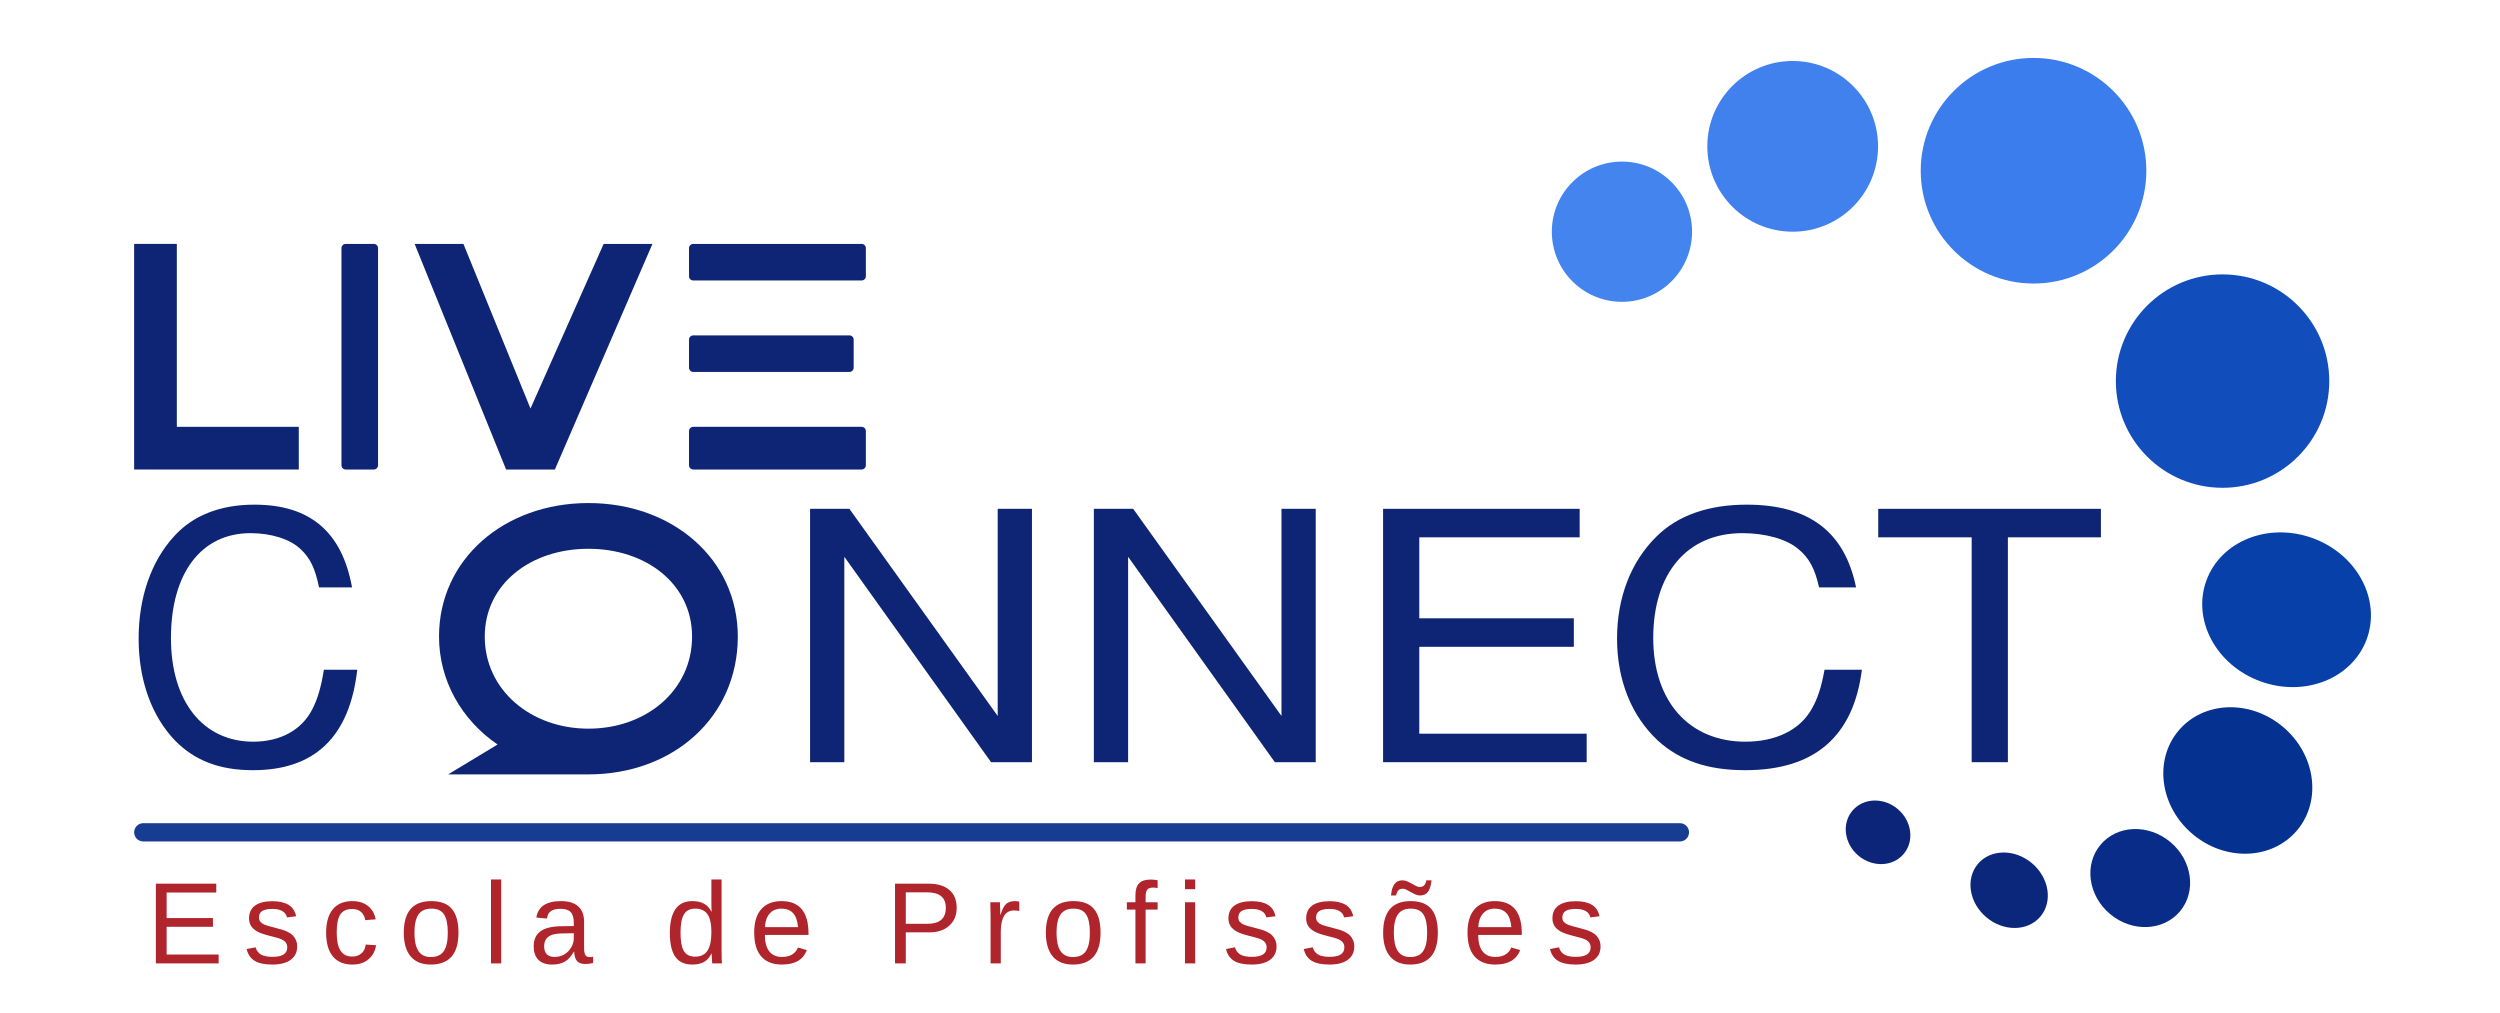
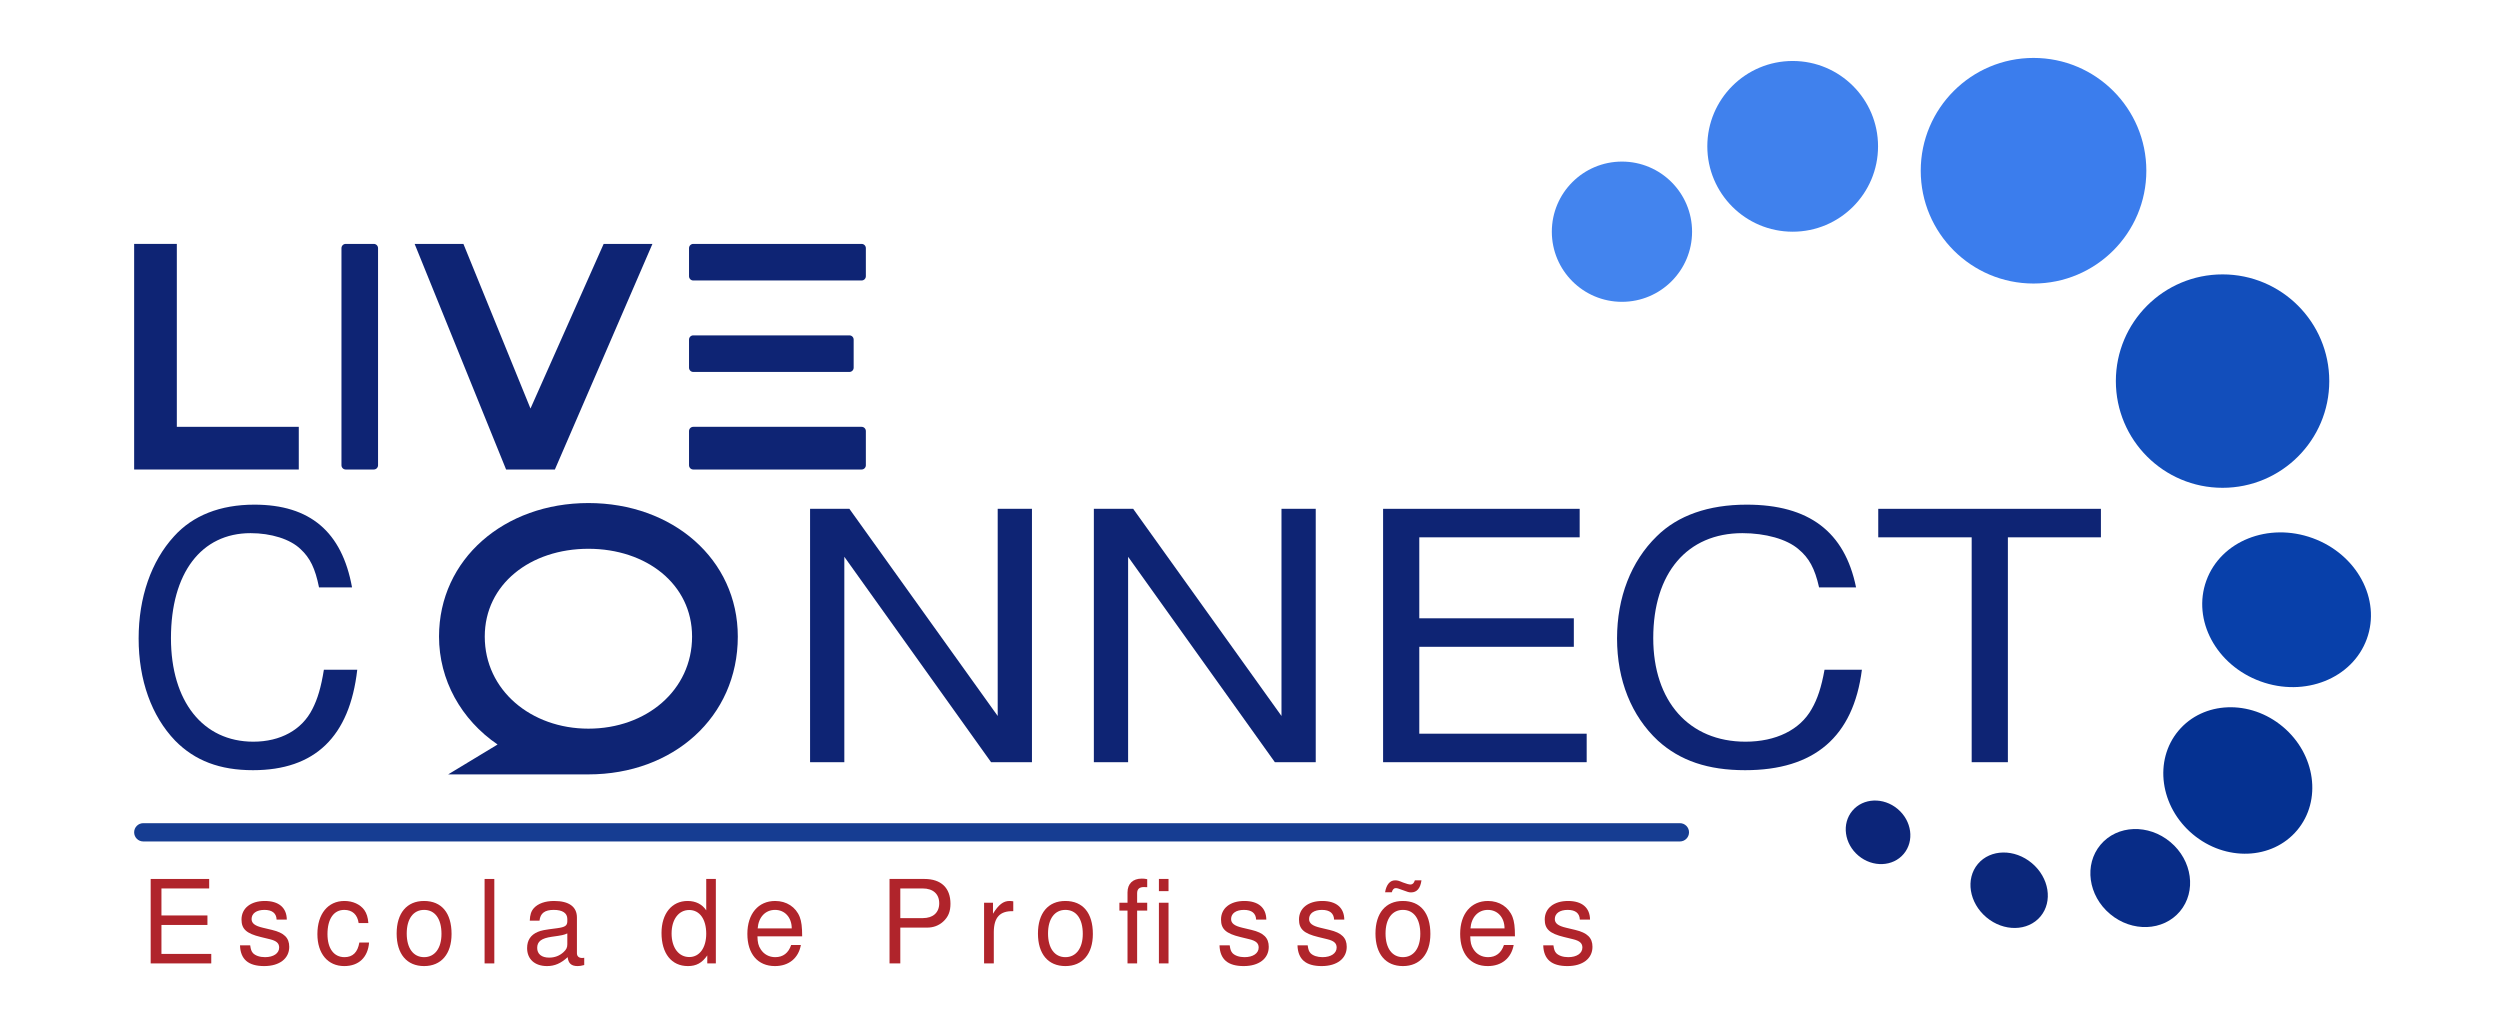
<svg xmlns="http://www.w3.org/2000/svg" viewBox="30 14 410 166" width="4100" height="1660" version="1.1" id="svg48">
-   <g fill="#0e2474">
-     <path d="m 52,54 h 7 v 30 h 20 v 7 H 52 Z" />
-     <path d="m 86.7,54 h 4.6 c 0.388,0 0.7,0.312 0.7,0.7 V 90.3 C 92,90.688 91.688,91 91.3,91 H 86.7 C 86.312,91 86,90.688 86,90.3 V 54.7 C 86,54.312 86.312,54 86.7,54 Z" />
-     <path d="m 98,54 h 8 l 11,27 12,-27 h 8 l -16,37 h -8 z" />
-     <path d="m 143.7,54 h 27.6 c 0.388,0 0.7,0.312 0.7,0.7 v 4.6 c 0,0.388 -0.312,0.7 -0.7,0.7 h -27.6 c -0.388,0 -0.7,-0.312 -0.7,-0.7 v -4.6 c 0,-0.388 0.312,-0.7 0.7,-0.7 z" />
-     <path d="m 143.7,69 h 25.6 c 0.388,0 0.7,0.312 0.7,0.7 v 4.6 c 0,0.388 -0.312,0.7 -0.7,0.7 h -25.6 c -0.388,0 -0.7,-0.312 -0.7,-0.7 v -4.6 c 0,-0.388 0.312,-0.7 0.7,-0.7 z" />
-     <path d="m 143.7,84 h 27.6 c 0.388,0 0.7,0.312 0.7,0.7 v 5.6 c 0,0.388 -0.312,0.7 -0.7,0.7 h -27.6 c -0.388,0 -0.7,-0.312 -0.7,-0.7 v -5.6 c 0,-0.388 0.312,-0.7 0.7,-0.7 z" />
-     <path d="m 87.734,110.329 c -1.653,-9.12 -6.897,-13.566 -16.017,-13.566 -5.586,0 -10.089,1.767 -13.167,5.187 -3.762,4.104 -5.814,10.032 -5.814,16.758 0,6.84 2.109,12.711 5.985,16.758 3.249,3.306 7.353,4.845 12.768,4.845 10.146,0 15.846,-5.472 17.1,-16.473 h -5.472 c -0.456,2.85 -1.026,4.788 -1.881,6.441 -1.71,3.42 -5.244,5.358 -9.69,5.358 -8.265,0 -13.509,-6.612 -13.509,-16.986 0,-10.659 4.959,-17.214 13.053,-17.214 3.363,0 6.498,0.969 8.208,2.622 1.539,1.425 2.394,3.135 3.021,6.27 z" />
-     <path fill-rule="evenodd" d="m 126.5,96.5 c -13.8,0 -24.5,9.2 -24.5,21.9 0,7.1 3.6,13.6 9.6,17.7 l -8.1,4.9 h 23 c 13.9,0 24.5,-9.4 24.5,-22.6 0,-12.7 -10.7,-21.9 -24.5,-21.9 z m 0,7.5 c 9.5,0 17,5.8 17,14.4 0,8.8 -7.5,15.1 -17,15.1 -9.4,0 -17,-6.3 -17,-15.1 0,-8.6 7.5,-14.4 17,-14.4 z" />
-     <g transform="matrix(1.12,0,0,1,-18.96,0)" style="font-size:57px;font-family:'Nimbus Sans',Arial,sans-serif;letter-spacing:.4">
-       <path d="m 194.822,97.447 h -5.016 v 33.972 L 168.089,97.447 h -5.757 V 139 h 5.016 V 105.313 L 188.837,139 h 5.985 z" />
-       <path d="m 236.376,97.447 h -5.016 v 33.972 l -21.717,-33.972 h -5.757 V 139 h 5.016 v -33.687 l 21.489,33.687 h 5.985 z" />
-       <path d="m 251.539,120.076 h 22.629 v -4.674 h -22.629 v -13.281 h 23.484 v -4.674 h -28.785 V 139 h 29.811 v -4.674 h -24.51 z" />
-       <path d="m 315.494,110.329 c -1.653,-9.12 -6.897,-13.566 -16.017,-13.566 -5.586,0 -10.089,1.767 -13.167,5.187 -3.762,4.104 -5.814,10.032 -5.814,16.758 0,6.84 2.109,12.711 5.985,16.758 3.249,3.306 7.353,4.845 12.768,4.845 10.146,0 15.846,-5.472 17.1,-16.473 h -5.472 c -0.456,2.85 -1.026,4.788 -1.881,6.441 -1.71,3.42 -5.244,5.358 -9.69,5.358 -8.265,0 -13.509,-6.612 -13.509,-16.986 0,-10.659 4.959,-17.214 13.053,-17.214 3.363,0 6.498,0.969 8.208,2.622 1.539,1.425 2.394,3.135 3.021,6.27 z" />
-       <path d="m 337.725,102.121 h 13.623 v -4.674 h -32.604 v 4.674 h 13.68 V 139 h 5.301 z" />
+   <defs id="defs52" />
+   <g fill="#0e2474" id="g24">
+     <path d="m 52,54 h 7 v 30 h 20 v 7 H 52 Z" id="path4" />
+     <path id="rect6" d="m 86.7,54 h 4.6 c 0.388,0 0.7,0.312 0.7,0.7 V 90.3 C 92,90.688 91.688,91 91.3,91 H 86.7 C 86.312,91 86,90.688 86,90.3 V 54.7 C 86,54.312 86.312,54 86.7,54 Z" />
+     <path d="m 98,54 h 8 l 11,27 12,-27 h 8 l -16,37 h -8 z" id="path8" />
+     <path id="rect10" d="m 143.7,54 h 27.6 c 0.388,0 0.7,0.312 0.7,0.7 v 4.6 c 0,0.388 -0.312,0.7 -0.7,0.7 h -27.6 c -0.388,0 -0.7,-0.312 -0.7,-0.7 v -4.6 c 0,-0.388 0.312,-0.7 0.7,-0.7 z" />
+     <path id="rect12" d="m 143.7,69 h 25.6 c 0.388,0 0.7,0.312 0.7,0.7 v 4.6 c 0,0.388 -0.312,0.7 -0.7,0.7 h -25.6 c -0.388,0 -0.7,-0.312 -0.7,-0.7 v -4.6 c 0,-0.388 0.312,-0.7 0.7,-0.7 z" />
+     <path id="rect14" d="m 143.7,84 h 27.6 c 0.388,0 0.7,0.312 0.7,0.7 v 5.6 c 0,0.388 -0.312,0.7 -0.7,0.7 h -27.6 c -0.388,0 -0.7,-0.312 -0.7,-0.7 v -5.6 c 0,-0.388 0.312,-0.7 0.7,-0.7 z" />
+     <g aria-label="C" id="text16" style="font-size:57px;font-family:'Nimbus Sans', Arial, sans-serif">
+       <path d="m 87.734,110.329 c -1.653,-9.12 -6.897,-13.566 -16.017,-13.566 -5.586,0 -10.089,1.767 -13.167,5.187 -3.762,4.104 -5.814,10.032 -5.814,16.758 0,6.84 2.109,12.711 5.985,16.758 3.249,3.306 7.353,4.845 12.768,4.845 10.146,0 15.846,-5.472 17.1,-16.473 h -5.472 c -0.456,2.85 -1.026,4.788 -1.881,6.441 -1.71,3.42 -5.244,5.358 -9.69,5.358 -8.265,0 -13.509,-6.612 -13.509,-16.986 0,-10.659 4.959,-17.214 13.053,-17.214 3.363,0 6.498,0.969 8.208,2.622 1.539,1.425 2.394,3.135 3.021,6.27 z" id="path58" />
    </g>
-     <path style="fill:#163d92" d="m 53.5,149 h 252 c .831,0 1.5,.669 1.5,1.5 0,.831 -.669,1.5 -1.5,1.5 h -252 c -.831,0 -1.5-.669 -1.5-1.5 0-.831 .669-1.5 1.5-1.5 z" />
+     <path fill-rule="evenodd" d="m 126.5,96.5 c -13.8,0 -24.5,9.2 -24.5,21.9 0,7.1 3.6,13.6 9.6,17.7 l -8.1,4.9 h 23 c 13.9,0 24.5,-9.4 24.5,-22.6 0,-12.7 -10.7,-21.9 -24.5,-21.9 z m 0,7.5 c 9.5,0 17,5.8 17,14.4 0,8.8 -7.5,15.1 -17,15.1 -9.4,0 -17,-6.3 -17,-15.1 0,-8.6 7.5,-14.4 17,-14.4 z" id="path18" />
+     <g aria-label="NNECT" transform="matrix(1.12,0,0,1,-18.96,0)" id="text20" style="font-size:57px;font-family:'Nimbus Sans', Arial, sans-serif;letter-spacing:0.4">
+       <path d="m 194.822,97.447 h -5.016 v 33.972 L 168.089,97.447 h -5.757 V 139 h 5.016 V 105.313 L 188.837,139 h 5.985 z" id="path61" />
+       <path d="m 236.376,97.447 h -5.016 v 33.972 l -21.717,-33.972 h -5.757 V 139 h 5.016 v -33.687 l 21.489,33.687 h 5.985 z" id="path63" />
+       <path d="m 251.539,120.076 h 22.629 v -4.674 h -22.629 v -13.281 h 23.484 v -4.674 h -28.785 V 139 h 29.811 v -4.674 h -24.51 z" id="path65" />
+       <path d="m 315.494,110.329 c -1.653,-9.12 -6.897,-13.566 -16.017,-13.566 -5.586,0 -10.089,1.767 -13.167,5.187 -3.762,4.104 -5.814,10.032 -5.814,16.758 0,6.84 2.109,12.711 5.985,16.758 3.249,3.306 7.353,4.845 12.768,4.845 10.146,0 15.846,-5.472 17.1,-16.473 h -5.472 c -0.456,2.85 -1.026,4.788 -1.881,6.441 -1.71,3.42 -5.244,5.358 -9.69,5.358 -8.265,0 -13.509,-6.612 -13.509,-16.986 0,-10.659 4.959,-17.214 13.053,-17.214 3.363,0 6.498,0.969 8.208,2.622 1.539,1.425 2.394,3.135 3.021,6.27 z" id="path67" />
+       <path d="m 337.725,102.121 h 13.623 v -4.674 h -32.604 v 4.674 h 13.68 V 139 h 5.301 z" id="path69" />
+     </g>
+     <path id="rect22" style="fill:#163d92" d="m 53.5,149 h 252 c 0.831,0 1.5,0.669 1.5,1.5 0,0.831 -0.669,1.5 -1.5,1.5 h -252 c -0.831,0 -1.5,-0.669 -1.5,-1.5 0,-0.831 0.669,-1.5 1.5,-1.5 z" />
  </g>
-   <g>
-     <circle cx="296" cy="52" r="11.5" fill="#4384ee" />
-     <circle cx="324" cy="38" r="14" fill="#4081ed" />
-     <circle cx="363.5" cy="42" r="18.5" fill="#3b7ded" />
-     <circle cx="394.5" cy="76.5" r="17.5" fill="#124ebb" />
-     <ellipse cx="405" cy="114" rx="14" ry="12.5" transform="rotate(20 405 114)" fill="#0840aa" />
-     <ellipse cx="397" cy="142" rx="12.7" ry="11.5" transform="rotate(40 397 142)" fill="#053191" />
-     <ellipse cx="381" cy="158" rx="8.5" ry="7.7" transform="rotate(40 381 158)" fill="#082c87" />
-     <ellipse cx="359.5" cy="160" rx="6.7" ry="5.8" transform="rotate(40 359.5 160)" fill="#0b277b" />
-     <ellipse cx="338" cy="150.5" rx="5.5" ry="5" transform="rotate(40 338 150.5)" fill="#0c2579" />
+   <g id="g44">
+     <path id="circle26" style="fill:#4384ee" d="M 307.5,52 A 11.5,11.5 0 0 1 296,63.5 11.5,11.5 0 0 1 284.5,52 11.5,11.5 0 0 1 296,40.5 11.5,11.5 0 0 1 307.5,52 Z" />
+     <path id="circle28" style="fill:#4081ed" d="M 338,38 A 14,14 0 0 1 324,52 14,14 0 0 1 310,38 14,14 0 0 1 324,24 14,14 0 0 1 338,38 Z" />
+     <path id="circle30" style="fill:#3b7ded" d="M 382,42 A 18.5,18.5 0 0 1 363.5,60.5 18.5,18.5 0 0 1 345,42 18.5,18.5 0 0 1 363.5,23.5 18.5,18.5 0 0 1 382,42 Z" />
+     <path id="circle32" style="fill:#124ebb" d="M 412,76.5 A 17.5,17.5 0 0 1 394.5,94 17.5,17.5 0 0 1 377,76.5 17.5,17.5 0 0 1 394.5,59 17.5,17.5 0 0 1 412,76.5 Z" />
+     <path id="ellipse34" transform="rotate(20,405,114)" style="fill:#0840aa" d="M 419,114 A 14,12.5 0 0 1 405,126.5 14,12.5 0 0 1 391,114 14,12.5 0 0 1 405,101.5 14,12.5 0 0 1 419,114 Z" />
+     <path id="ellipse36" transform="rotate(40,397,142)" style="fill:#053191" d="M 409.7,142 A 12.7,11.5 0 0 1 397,153.5 12.7,11.5 0 0 1 384.3,142 12.7,11.5 0 0 1 397,130.5 12.7,11.5 0 0 1 409.7,142 Z" />
+     <path id="ellipse38" transform="rotate(40,381,158)" style="fill:#082c87" d="m 389.5,158 a 8.5,7.7 0 0 1 -8.5,7.7 8.5,7.7 0 0 1 -8.5,-7.7 8.5,7.7 0 0 1 8.5,-7.7 8.5,7.7 0 0 1 8.5,7.7 z" />
+     <path id="ellipse40" transform="rotate(40,359.5,160)" style="fill:#0b277b" d="m 366.2,160 a 6.7,5.8 0 0 1 -6.7,5.8 6.7,5.8 0 0 1 -6.7,-5.8 6.7,5.8 0 0 1 6.7,-5.8 6.7,5.8 0 0 1 6.7,5.8 z" />
+     <path id="ellipse42" transform="rotate(40,338,150.5)" style="fill:#0c2579" d="m 343.5,150.5 a 5.5,5 0 0 1 -5.5,5 5.5,5 0 0 1 -5.5,-5 5.5,5 0 0 1 5.5,-5 5.5,5 0 0 1 5.5,5 z" />
  </g>
-   <text x="54" y="172" font-family="Arial,sans-serif" font-size="19" letter-spacing="3.25" fill="#b0242b">Escola de Profissões</text>
+   <g aria-label="Escola de Profissões" id="text46" style="font-size:19px;font-family:'Nimbus Sans', Arial, sans-serif;letter-spacing:3.25;fill:#b0242b">
+     <path d="m 56.477,165.692 h 7.543 v -1.558 h -7.543 v -4.427 h 7.828 v -1.558 H 54.71 V 172 h 9.937 v -1.558 h -8.17 z" id="path82" />
+     <path d="m 77.036,164.818 c -0.019,-1.957 -1.311,-3.059 -3.61,-3.059 -2.318,0 -3.819,1.197 -3.819,3.04 0,1.558 0.798,2.299 3.154,2.869 l 1.482,0.361 c 1.102,0.266 1.539,0.665 1.539,1.368 0,0.95 -0.931,1.577 -2.318,1.577 -0.855,0 -1.577,-0.247 -1.976,-0.665 -0.247,-0.285 -0.361,-0.57 -0.456,-1.273 h -1.672 c 0.076,2.299 1.368,3.401 3.971,3.401 2.508,0 4.104,-1.235 4.104,-3.154 0,-1.482 -0.836,-2.299 -2.812,-2.774 l -1.52,-0.361 c -1.292,-0.304 -1.843,-0.722 -1.843,-1.425 0,-0.931 0.817,-1.501 2.109,-1.501 1.273,0 1.957,0.551 1.995,1.596 z" id="path84" />
+     <path d="m 90.413,165.388 c -0.076,-0.969 -0.285,-1.596 -0.665,-2.147 -0.684,-0.931 -1.881,-1.482 -3.268,-1.482 -2.698,0 -4.427,2.128 -4.427,5.434 0,3.211 1.71,5.244 4.408,5.244 2.375,0 3.876,-1.425 4.066,-3.857 h -1.596 c -0.266,1.596 -1.083,2.394 -2.432,2.394 -1.748,0 -2.793,-1.425 -2.793,-3.781 0,-2.489 1.026,-3.971 2.755,-3.971 1.33,0 2.166,0.779 2.356,2.166 z" id="path86" />
+     <path d="m 99.534,161.759 c -2.812,0 -4.484,1.995 -4.484,5.339 0,3.363 1.672,5.339 4.503,5.339 2.812,0 4.503,-1.995 4.503,-5.263 0,-3.458 -1.634,-5.415 -4.522,-5.415 z m 0.019,1.463 c 1.786,0 2.85,1.463 2.85,3.933 0,2.356 -1.102,3.819 -2.85,3.819 -1.767,0 -2.85,-1.463 -2.85,-3.876 0,-2.413 1.083,-3.876 2.85,-3.876 z" id="path88" />
+     <path d="m 111.068,158.149 h -1.596 V 172 h 1.596 z" id="path90" />
+     <path d="m 125.813,171.069 c -0.171,0.038 -0.247,0.038 -0.342,0.038 -0.551,0 -0.855,-0.285 -0.855,-0.779 v -5.852 c 0,-1.767 -1.292,-2.717 -3.743,-2.717 -1.463,0 -2.622,0.418 -3.306,1.159 -0.456,0.513 -0.646,1.083 -0.684,2.071 h 1.596 c 0.133,-1.216 0.855,-1.767 2.337,-1.767 1.444,0 2.223,0.532 2.223,1.482 v 0.418 c -0.019,0.684 -0.361,0.931 -1.653,1.102 -2.242,0.285 -2.584,0.361 -3.192,0.608 -1.159,0.494 -1.748,1.368 -1.748,2.66 0,1.805 1.254,2.945 3.268,2.945 1.254,0 2.261,-0.437 3.382,-1.463 0.114,1.026 0.608,1.463 1.634,1.463 0.342,0 0.551,-0.038 1.083,-0.171 z m -2.774,-2.204 c 0,0.532 -0.152,0.855 -0.627,1.292 -0.646,0.589 -1.425,0.893 -2.356,0.893 -1.235,0 -1.957,-0.589 -1.957,-1.596 0,-1.045 0.684,-1.577 2.394,-1.824 1.691,-0.228 2.014,-0.304 2.546,-0.551 z" id="path92" />
+     <path d="m 147.399,158.149 h -1.577 v 5.149 c -0.665,-1.007 -1.729,-1.539 -3.059,-1.539 -2.584,0 -4.275,2.071 -4.275,5.244 0,3.363 1.634,5.434 4.332,5.434 1.368,0 2.318,-0.513 3.173,-1.748 V 172 h 1.406 z m -4.37,5.092 c 1.71,0 2.793,1.501 2.793,3.895 0,2.299 -1.102,3.819 -2.774,3.819 -1.748,0 -2.907,-1.539 -2.907,-3.857 0,-2.318 1.159,-3.857 2.888,-3.857 z" id="path94" />
+     <path d="m 161.555,167.554 c 0,-1.52 -0.114,-2.432 -0.399,-3.173 -0.646,-1.634 -2.166,-2.622 -4.028,-2.622 -2.774,0 -4.56,2.109 -4.56,5.396 0,3.287 1.71,5.282 4.522,5.282 2.28,0 3.857,-1.292 4.256,-3.458 h -1.596 c -0.437,1.311 -1.33,1.995 -2.603,1.995 -1.007,0 -1.862,-0.456 -2.394,-1.292 -0.38,-0.57 -0.513,-1.14 -0.532,-2.128 z m -7.296,-1.292 c 0.133,-1.843 1.254,-3.04 2.85,-3.04 1.615,0 2.736,1.254 2.736,3.04 z" id="path96" />
+     <path d="m 177.65,166.129 h 4.351 c 1.083,0 1.938,-0.323 2.679,-0.988 0.836,-0.76 1.197,-1.653 1.197,-2.926 0,-2.603 -1.539,-4.066 -4.275,-4.066 h -5.719 V 172 h 1.767 z m 0,-1.558 v -4.864 h 3.686 c 1.691,0 2.698,0.912 2.698,2.432 0,1.52 -1.007,2.432 -2.698,2.432 z" id="path98" />
+     <path d="M 191.388,162.044 V 172 h 1.596 v -5.168 c 0.019,-2.394 1.007,-3.458 3.192,-3.401 v -1.615 c -0.266,-0.038 -0.418,-0.057 -0.608,-0.057 -1.026,0 -1.805,0.608 -2.717,2.09 v -1.805 z" id="path100" />
+     <path d="m 204.708,161.759 c -2.812,0 -4.484,1.995 -4.484,5.339 0,3.363 1.672,5.339 4.503,5.339 2.812,0 4.503,-1.995 4.503,-5.263 0,-3.458 -1.634,-5.415 -4.522,-5.415 z m 0.019,1.463 c 1.786,0 2.85,1.463 2.85,3.933 0,2.356 -1.102,3.819 -2.85,3.819 -1.767,0 -2.85,-1.463 -2.85,-3.876 0,-2.413 1.083,-3.876 2.85,-3.876 z" id="path102" />
+     <path d="m 218.142,162.044 h -1.653 v -1.558 c 0,-0.665 0.361,-1.007 1.102,-1.007 0.133,0 0.19,0 0.551,0.019 v -1.311 c -0.361,-0.076 -0.57,-0.095 -0.893,-0.095 -1.463,0 -2.337,0.836 -2.337,2.261 v 1.691 h -1.33 v 1.292 h 1.33 V 172 h 1.577 v -8.664 h 1.653 z m 3.496,0 h -1.577 V 172 h 1.577 z m 0,-3.895 h -1.577 v 1.995 h 1.577 z" id="path104" />
+     <path d="m 237.676,164.818 c -0.019,-1.957 -1.311,-3.059 -3.61,-3.059 -2.318,0 -3.819,1.197 -3.819,3.04 0,1.558 0.798,2.299 3.154,2.869 l 1.482,0.361 c 1.102,0.266 1.539,0.665 1.539,1.368 0,0.95 -0.931,1.577 -2.318,1.577 -0.855,0 -1.577,-0.247 -1.976,-0.665 -0.247,-0.285 -0.361,-0.57 -0.456,-1.273 h -1.672 c 0.076,2.299 1.368,3.401 3.971,3.401 2.508,0 4.104,-1.235 4.104,-3.154 0,-1.482 -0.836,-2.299 -2.812,-2.774 l -1.52,-0.361 c -1.292,-0.304 -1.843,-0.722 -1.843,-1.425 0,-0.931 0.817,-1.501 2.109,-1.501 1.273,0 1.957,0.551 1.995,1.596 z" id="path106" />
+     <path d="m 250.464,164.818 c -0.019,-1.957 -1.311,-3.059 -3.61,-3.059 -2.318,0 -3.819,1.197 -3.819,3.04 0,1.558 0.798,2.299 3.154,2.869 l 1.482,0.361 c 1.102,0.266 1.539,0.665 1.539,1.368 0,0.95 -0.931,1.577 -2.318,1.577 -0.855,0 -1.577,-0.247 -1.976,-0.665 -0.247,-0.285 -0.361,-0.57 -0.456,-1.273 h -1.672 c 0.076,2.299 1.368,3.401 3.971,3.401 2.508,0 4.104,-1.235 4.104,-3.154 0,-1.482 -0.836,-2.299 -2.812,-2.774 l -1.52,-0.361 c -1.292,-0.304 -1.843,-0.722 -1.843,-1.425 0,-0.931 0.817,-1.501 2.109,-1.501 1.273,0 1.957,0.551 1.995,1.596 z" id="path108" />
+     <path d="m 260.06,161.759 c -2.812,0 -4.484,1.995 -4.484,5.339 0,3.363 1.672,5.339 4.503,5.339 2.812,0 4.503,-1.995 4.503,-5.263 0,-3.458 -1.634,-5.415 -4.522,-5.415 z m 0.019,1.463 c 1.786,0 2.85,1.463 2.85,3.933 0,2.356 -1.102,3.819 -2.85,3.819 -1.767,0 -2.85,-1.463 -2.85,-3.876 0,-2.413 1.083,-3.876 2.85,-3.876 z m 1.957,-4.845 c -0.152,0.475 -0.38,0.684 -0.722,0.684 -0.228,0 -0.722,-0.133 -1.197,-0.323 -0.779,-0.323 -0.931,-0.361 -1.33,-0.361 -0.836,0 -1.425,0.703 -1.634,1.957 h 1.102 c 0.114,-0.437 0.342,-0.684 0.627,-0.684 0.228,0 0.475,0.057 0.931,0.247 1.121,0.418 1.254,0.456 1.615,0.456 0.931,0 1.52,-0.665 1.691,-1.976 z" id="path110" />
+     <path d="m 278.453,167.554 c 0,-1.52 -0.114,-2.432 -0.399,-3.173 -0.646,-1.634 -2.166,-2.622 -4.028,-2.622 -2.774,0 -4.56,2.109 -4.56,5.396 0,3.287 1.71,5.282 4.522,5.282 2.28,0 3.857,-1.292 4.256,-3.458 h -1.596 c -0.437,1.311 -1.33,1.995 -2.603,1.995 -1.007,0 -1.862,-0.456 -2.394,-1.292 -0.38,-0.57 -0.513,-1.14 -0.532,-2.128 z m -7.296,-1.292 c 0.133,-1.843 1.254,-3.04 2.85,-3.04 1.615,0 2.736,1.254 2.736,3.04 z" id="path112" />
+     <path d="m 290.766,164.818 c -0.019,-1.957 -1.311,-3.059 -3.61,-3.059 -2.318,0 -3.819,1.197 -3.819,3.04 0,1.558 0.798,2.299 3.154,2.869 l 1.482,0.361 c 1.102,0.266 1.539,0.665 1.539,1.368 0,0.95 -0.931,1.577 -2.318,1.577 -0.855,0 -1.577,-0.247 -1.976,-0.665 -0.247,-0.285 -0.361,-0.57 -0.456,-1.273 h -1.672 c 0.076,2.299 1.368,3.401 3.971,3.401 2.508,0 4.104,-1.235 4.104,-3.154 0,-1.482 -0.836,-2.299 -2.812,-2.774 l -1.52,-0.361 c -1.292,-0.304 -1.843,-0.722 -1.843,-1.425 0,-0.931 0.817,-1.501 2.109,-1.501 1.273,0 1.957,0.551 1.995,1.596 z" id="path114" />
+   </g>
</svg>
